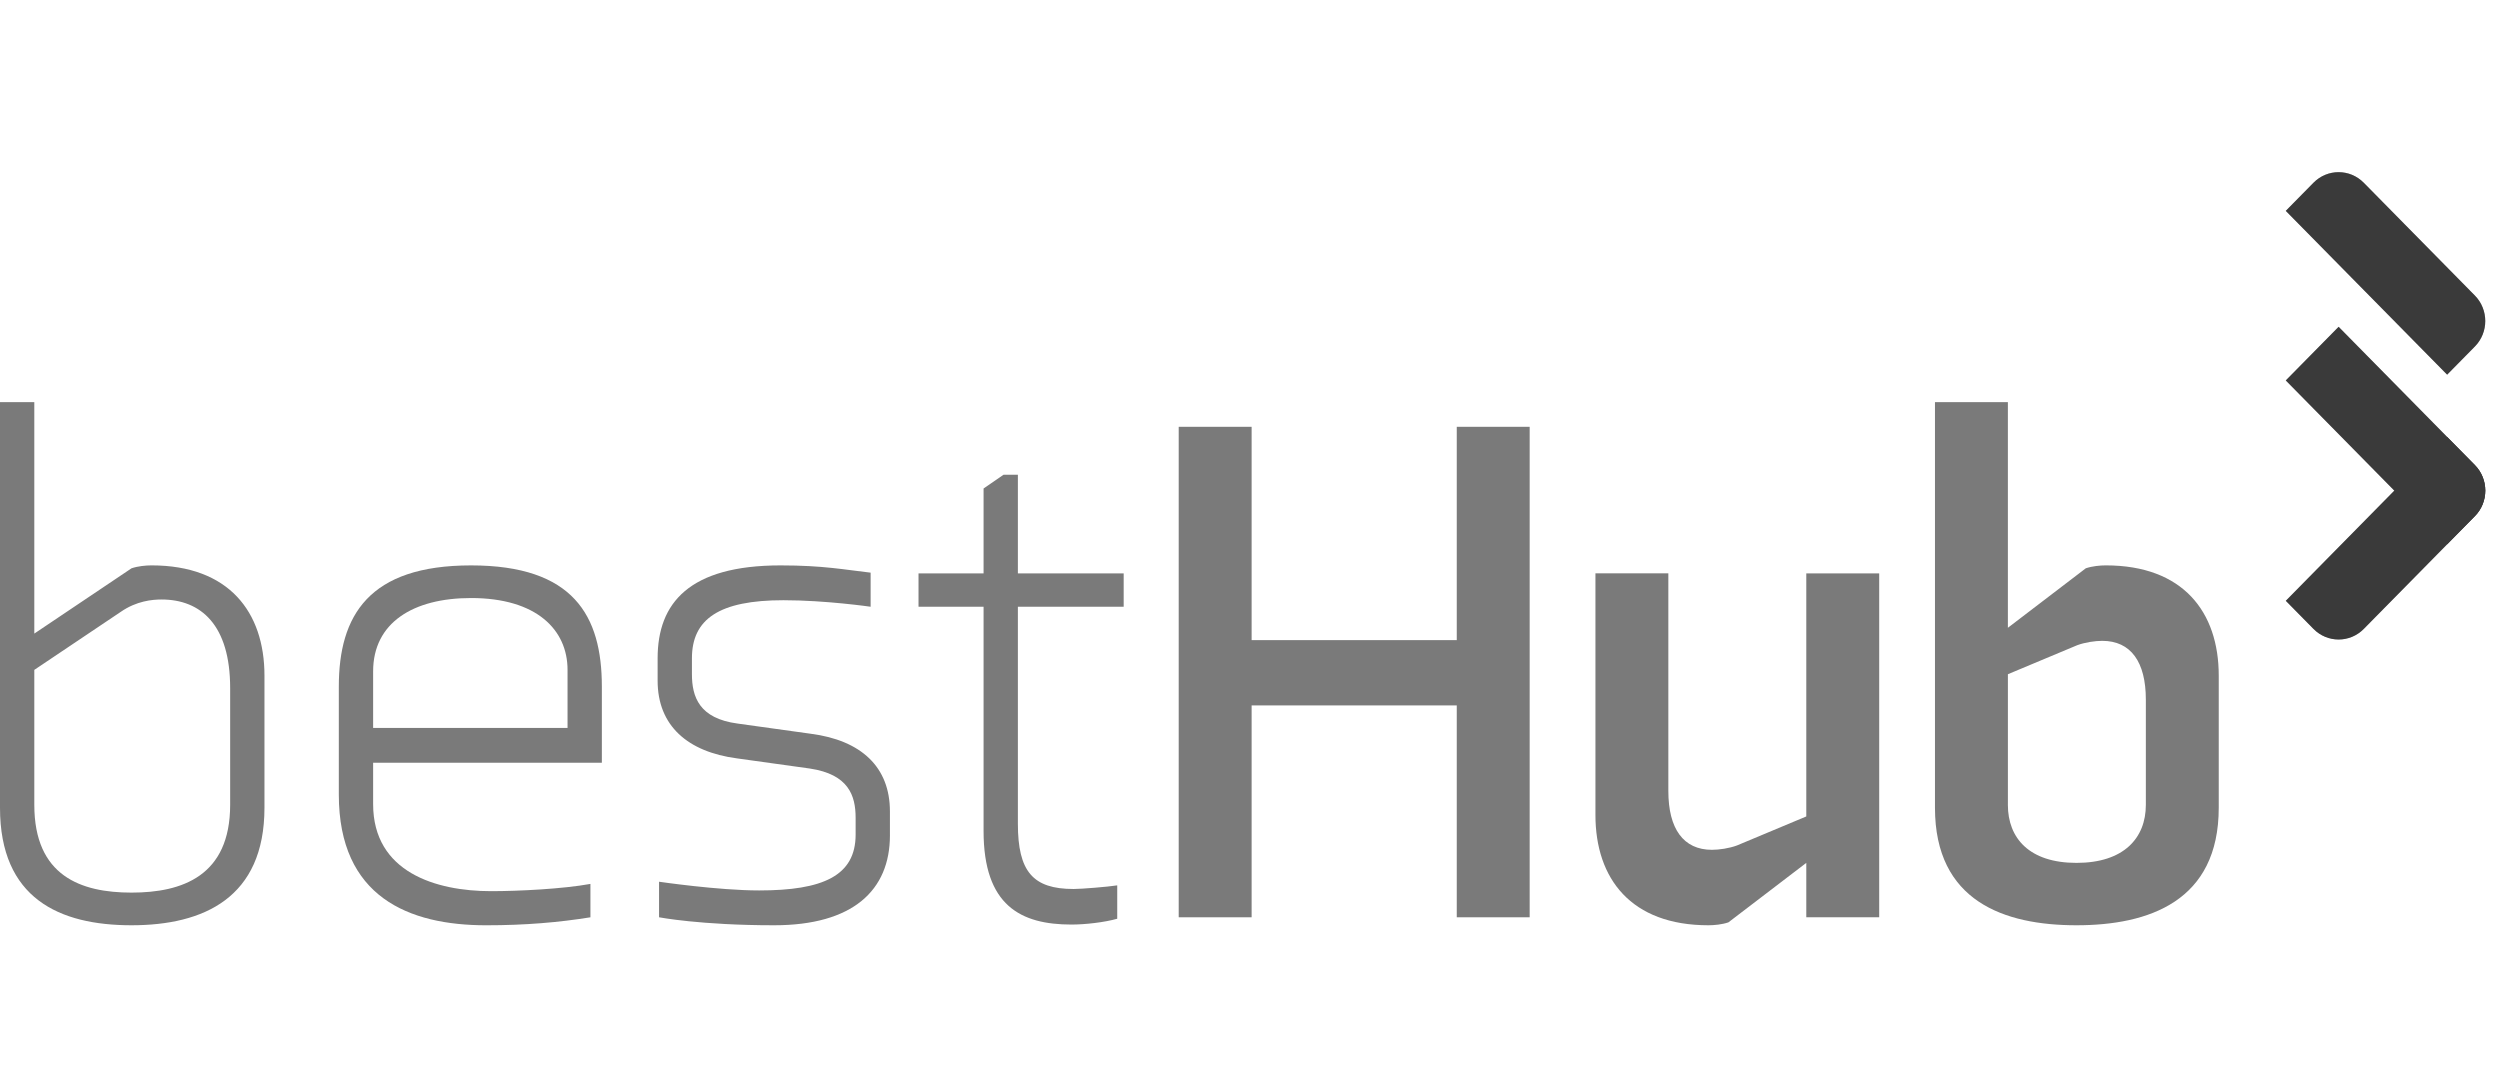
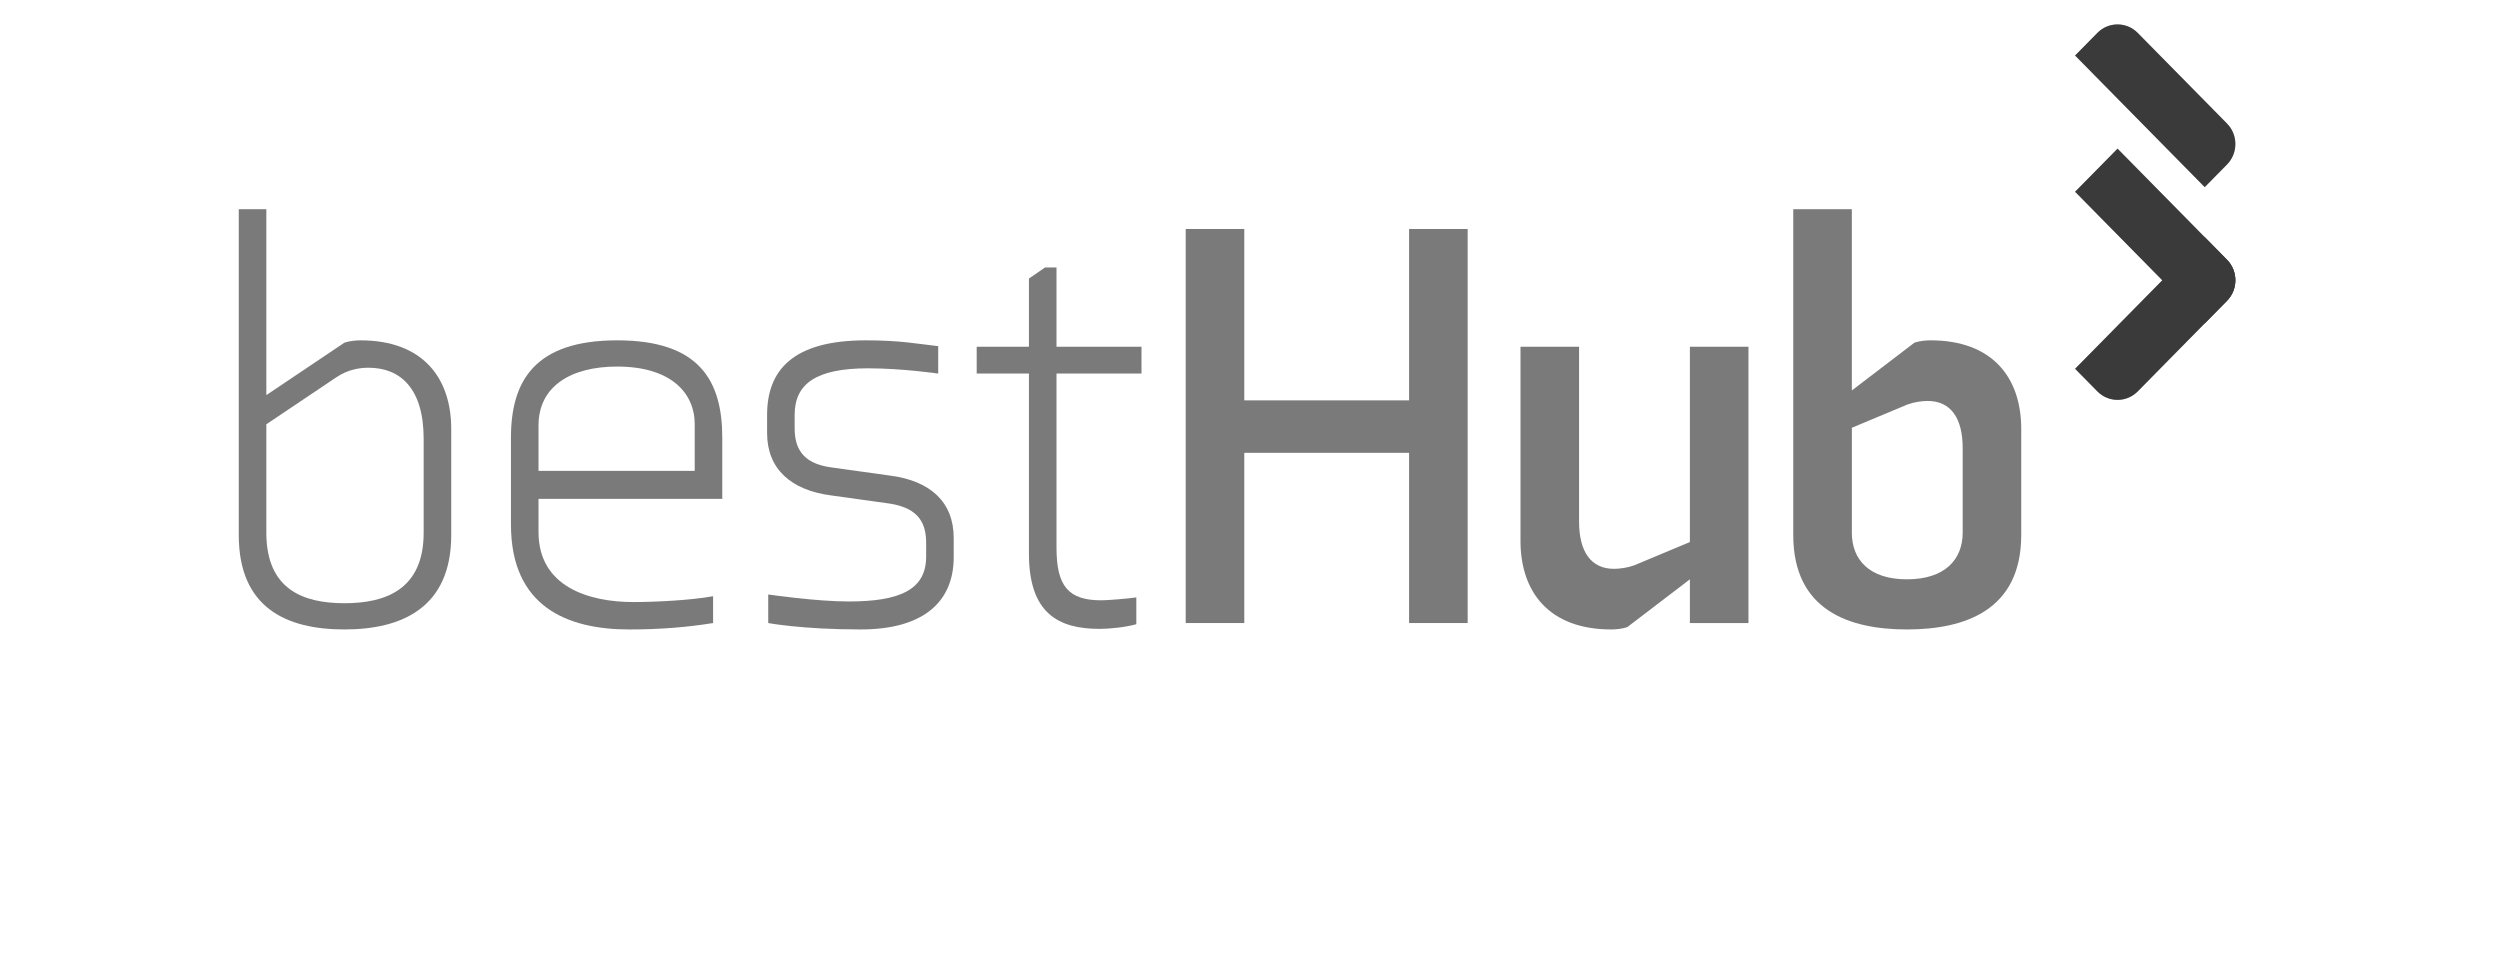
- <svg xmlns="http://www.w3.org/2000/svg" width="159" height="69" viewBox="0 0 159 69" fill="none">
-   <path d="M0 25.576H2.182V40.296L8.365 36.144C8.774 36.005 9.274 35.958 9.637 35.958C14.547 35.958 16.82 38.912 16.82 42.973V51.372C16.82 57.094 12.957 58.847 8.365 58.847C3.773 58.847 0 57.139 0 51.372V25.576ZM2.182 51.187C2.182 55.709 5.137 56.77 8.365 56.77C11.592 56.77 14.638 55.709 14.638 51.187V43.758C14.638 39.743 12.774 38.128 10.274 38.128C9.683 38.128 8.683 38.22 7.683 38.912L2.182 42.604V51.187V51.187Z" fill="#7A7A7A" />
-   <path d="M38.278 43.665V48.511H23.731V51.141C23.731 55.478 27.731 56.678 31.232 56.678C32.959 56.678 35.778 56.54 37.551 56.217V58.34C35.55 58.663 33.414 58.848 30.914 58.848C26.004 58.848 21.549 57.048 21.549 50.541V43.665C21.549 39.143 23.458 35.959 29.959 35.959C36.461 35.959 38.278 39.143 38.278 43.665ZM36.096 46.295V42.604C36.096 40.066 34.141 38.035 29.959 38.035C26.277 38.035 23.731 39.605 23.731 42.696V46.295H36.096Z" fill="#7A7A7A" />
-   <path d="M56.6 53.125C56.6 56.632 54.236 58.847 49.235 58.847C44.553 58.847 41.916 58.339 41.916 58.339V56.078C41.916 56.078 45.689 56.632 48.281 56.632C52.327 56.632 54.418 55.709 54.418 53.079V52.017C54.418 50.587 53.963 49.249 51.508 48.879L46.872 48.233C43.735 47.818 41.825 46.157 41.825 43.296V41.865C41.825 38.358 43.826 35.959 49.644 35.959C52.372 35.959 53.736 36.236 55.372 36.421V38.589C55.372 38.589 52.508 38.174 49.826 38.174C45.735 38.174 44.007 39.374 44.007 41.865V42.881C44.007 44.311 44.462 45.696 46.917 46.019L51.553 46.665C54.781 47.08 56.599 48.788 56.599 51.602V53.125H56.6Z" fill="#7A7A7A" />
-   <path d="M71.056 58.432C70.238 58.663 69.011 58.802 68.147 58.802C64.92 58.802 62.555 57.602 62.555 52.849V38.59H58.418V36.467H62.555V31.068L63.828 30.191H64.737V36.467H71.466V38.59H64.737V52.387C64.737 55.433 65.692 56.54 68.283 56.54C68.783 56.54 70.465 56.402 71.056 56.309V58.432H71.056Z" fill="#7A7A7A" />
-   <path d="M155.639 23.829L145.375 13.411L147.139 11.621C148.021 10.726 149.451 10.726 150.333 11.621L157.402 18.797C158.283 19.691 158.283 21.143 157.402 22.038L155.638 23.829L155.639 23.829Z" fill="#7A7A7A" />
-   <path d="M155.639 34.614L145.376 24.196L148.736 20.785L157.403 29.582C158.284 30.476 158.284 31.929 157.403 32.823L155.639 34.614L155.639 34.614Z" fill="#7A7A7A" />
-   <path d="M145.376 38.212L155.639 27.794L157.403 29.584C158.284 30.479 158.284 31.931 157.403 32.826L150.334 40.002C149.452 40.897 148.022 40.897 147.14 40.002L145.376 38.211L145.376 38.212Z" fill="#7A7A7A" />
-   <path d="M92.65 58.339V44.864H79.603V58.339H74.966V27.145H79.603V40.712H92.65V27.145H97.287V58.339H92.65Z" fill="#7A7A7A" />
-   <path d="M106.107 36.467V50.31C106.107 52.709 107.062 54.048 108.88 54.048C109.335 54.048 109.971 53.956 110.471 53.771L114.88 51.926V36.467H119.517V58.339H114.88V54.879L109.925 58.663C109.516 58.802 109.016 58.847 108.653 58.847C103.743 58.847 101.47 55.894 101.47 51.833V36.466H106.106L106.107 36.467Z" fill="#7A7A7A" />
-   <path d="M123.065 25.576H127.701V39.927L132.656 36.144C133.065 36.005 133.566 35.958 133.929 35.958C138.839 35.958 141.112 38.912 141.112 42.973V51.372C141.112 57.325 136.657 58.847 132.065 58.847C127.473 58.847 123.064 57.325 123.064 51.372V25.576H123.065ZM127.701 51.187C127.701 53.309 129.066 54.879 132.066 54.879C135.066 54.879 136.476 53.309 136.476 51.187V44.496C136.476 42.096 135.521 40.758 133.703 40.758C133.248 40.758 132.612 40.85 132.112 41.035L127.702 42.88V51.187H127.701Z" fill="#7A7A7A" />
+ <svg xmlns="http://www.w3.org/2000/svg" width="178" height="69" viewBox="0 0 178 69" fill="none">
+   <path d="M17 14.894H18.963V28.133L24.523 24.398C24.891 24.273 25.341 24.232 25.668 24.232C30.084 24.232 32.128 26.887 32.128 30.54V38.094C32.128 43.24 28.653 44.817 24.523 44.817C20.393 44.817 17 43.281 17 38.094V14.894ZM18.963 37.927C18.963 41.995 21.62 42.949 24.523 42.949C27.426 42.949 30.165 41.995 30.165 37.927V31.246C30.165 27.635 28.489 26.183 26.24 26.183C25.708 26.183 24.809 26.265 23.91 26.888L18.963 30.209V37.928V37.927Z" fill="#7A7A7A" />
+   <path d="M51.426 31.163V35.52H38.343V37.886C38.343 41.787 41.941 42.866 45.089 42.866C46.643 42.866 49.178 42.742 50.772 42.451V44.361C48.973 44.651 47.051 44.818 44.803 44.818C40.387 44.818 36.38 43.199 36.38 37.347V31.163C36.38 27.096 38.097 24.232 43.944 24.232C49.792 24.232 51.426 27.096 51.426 31.163ZM49.464 33.528V30.208C49.464 27.926 47.706 26.099 43.944 26.099C40.633 26.099 38.343 27.511 38.343 30.291V33.528H49.464Z" fill="#7A7A7A" />
+   <path d="M67.904 39.671C67.904 42.825 65.778 44.817 61.281 44.817C57.07 44.817 54.698 44.36 54.698 44.36V42.327C54.698 42.327 58.092 42.825 60.423 42.825C64.062 42.825 65.942 41.995 65.942 39.629V38.675C65.942 37.388 65.533 36.184 63.325 35.852L59.155 35.271C56.334 34.898 54.617 33.404 54.617 30.831V29.544C54.617 26.39 56.416 24.232 61.649 24.232C64.102 24.232 65.328 24.481 66.8 24.647V26.598C66.8 26.598 64.224 26.224 61.812 26.224C58.133 26.224 56.579 27.303 56.579 29.544V30.457C56.579 31.744 56.988 32.989 59.196 33.28L63.366 33.861C66.269 34.234 67.904 35.77 67.904 38.301V39.671H67.904Z" fill="#7A7A7A" />
+   <path d="M80.906 44.444C80.17 44.651 79.066 44.776 78.29 44.776C75.387 44.776 73.26 43.697 73.26 39.422V26.598H69.54V24.689H73.26V19.833L74.405 19.044H75.223V24.689H81.274V26.598H75.223V39.007C75.223 41.746 76.081 42.742 78.412 42.742C78.861 42.742 80.374 42.618 80.906 42.535V44.444H80.906Z" fill="#7A7A7A" />
+   <path d="M156.977 13.323L147.746 3.953L149.333 2.343C150.125 1.538 151.412 1.538 152.205 2.343L158.563 8.797C159.355 9.601 159.355 10.907 158.563 11.712L156.976 13.322L156.977 13.323Z" fill="#7A7A7A" />
+   <path d="M156.977 23.023L147.747 13.653L150.769 10.585L158.563 18.497C159.356 19.301 159.356 20.608 158.563 21.412L156.977 23.023L156.977 23.023Z" fill="#7A7A7A" />
+   <path d="M147.747 26.258L156.978 16.889L158.564 18.499C159.357 19.303 159.357 20.61 158.564 21.414L152.206 27.868C151.413 28.673 150.127 28.673 149.334 27.868L147.748 26.258L147.747 26.258Z" fill="#7A7A7A" />
+   <path d="M100.327 44.36V32.241H88.593V44.36H84.422V16.304H88.593V28.506H100.327V16.304H104.497V44.36H100.327Z" fill="#7A7A7A" />
+   <path d="M112.43 24.689V37.139C112.43 39.297 113.288 40.501 114.923 40.501C115.332 40.501 115.905 40.418 116.354 40.252L120.32 38.592V24.689H124.49V44.36H120.32V41.248L115.863 44.651C115.496 44.776 115.046 44.817 114.719 44.817C110.303 44.817 108.259 42.161 108.259 38.508V24.688H112.429L112.43 24.689Z" fill="#7A7A7A" />
+   <path d="M127.681 14.894H131.851V27.801L136.307 24.398C136.675 24.273 137.125 24.232 137.452 24.232C141.868 24.232 143.912 26.887 143.912 30.54V38.094C143.912 43.448 139.905 44.817 135.776 44.817C131.646 44.817 127.68 43.448 127.68 38.094V14.894H127.681ZM131.851 37.927C131.851 39.837 133.078 41.248 135.776 41.248C138.474 41.248 139.743 39.837 139.743 37.927V31.91C139.743 29.752 138.884 28.548 137.249 28.548C136.84 28.548 136.267 28.631 135.818 28.797L131.852 30.457V37.927H131.851Z" fill="#7A7A7A" />
  <g style="mix-blend-mode:multiply">
-     <path d="M155.639 23.829L145.375 13.411L147.139 11.621C148.021 10.726 149.451 10.726 150.333 11.621L157.402 18.797C158.283 19.691 158.283 21.143 157.402 22.038L155.638 23.829L155.639 23.829Z" fill="#7A7A7A" />
-     <path d="M155.639 34.614L145.375 24.196L148.736 20.785L157.402 29.581C158.283 30.476 158.283 31.928 157.402 32.823L155.638 34.613L155.639 34.614Z" fill="#7A7A7A" />
-     <path d="M145.376 38.211L155.639 27.793L157.403 29.584C158.284 30.479 158.284 31.931 157.403 32.825L150.333 40.002C149.452 40.896 148.021 40.896 147.14 40.002L145.376 38.211L145.376 38.211Z" fill="#7A7A7A" />
+     <path d="M156.977 13.323L147.747 3.953L149.333 2.343C150.126 1.538 151.412 1.538 152.205 2.343L158.563 8.797C159.356 9.601 159.356 10.907 158.563 11.712L156.977 13.322L156.977 13.323Z" fill="#7A7A7A" />
+     <path d="M156.977 23.023L147.747 13.653L150.769 10.585L158.563 18.496C159.356 19.301 159.356 20.607 158.563 21.412L156.977 23.022L156.977 23.023Z" fill="#7A7A7A" />
+     <path d="M147.747 26.257L156.977 16.888L158.564 18.498C159.356 19.303 159.356 20.609 158.564 21.413L152.206 27.867C151.413 28.672 150.126 28.672 149.334 27.867L147.747 26.257L147.747 26.257Z" fill="#7A7A7A" />
  </g>
</svg>
